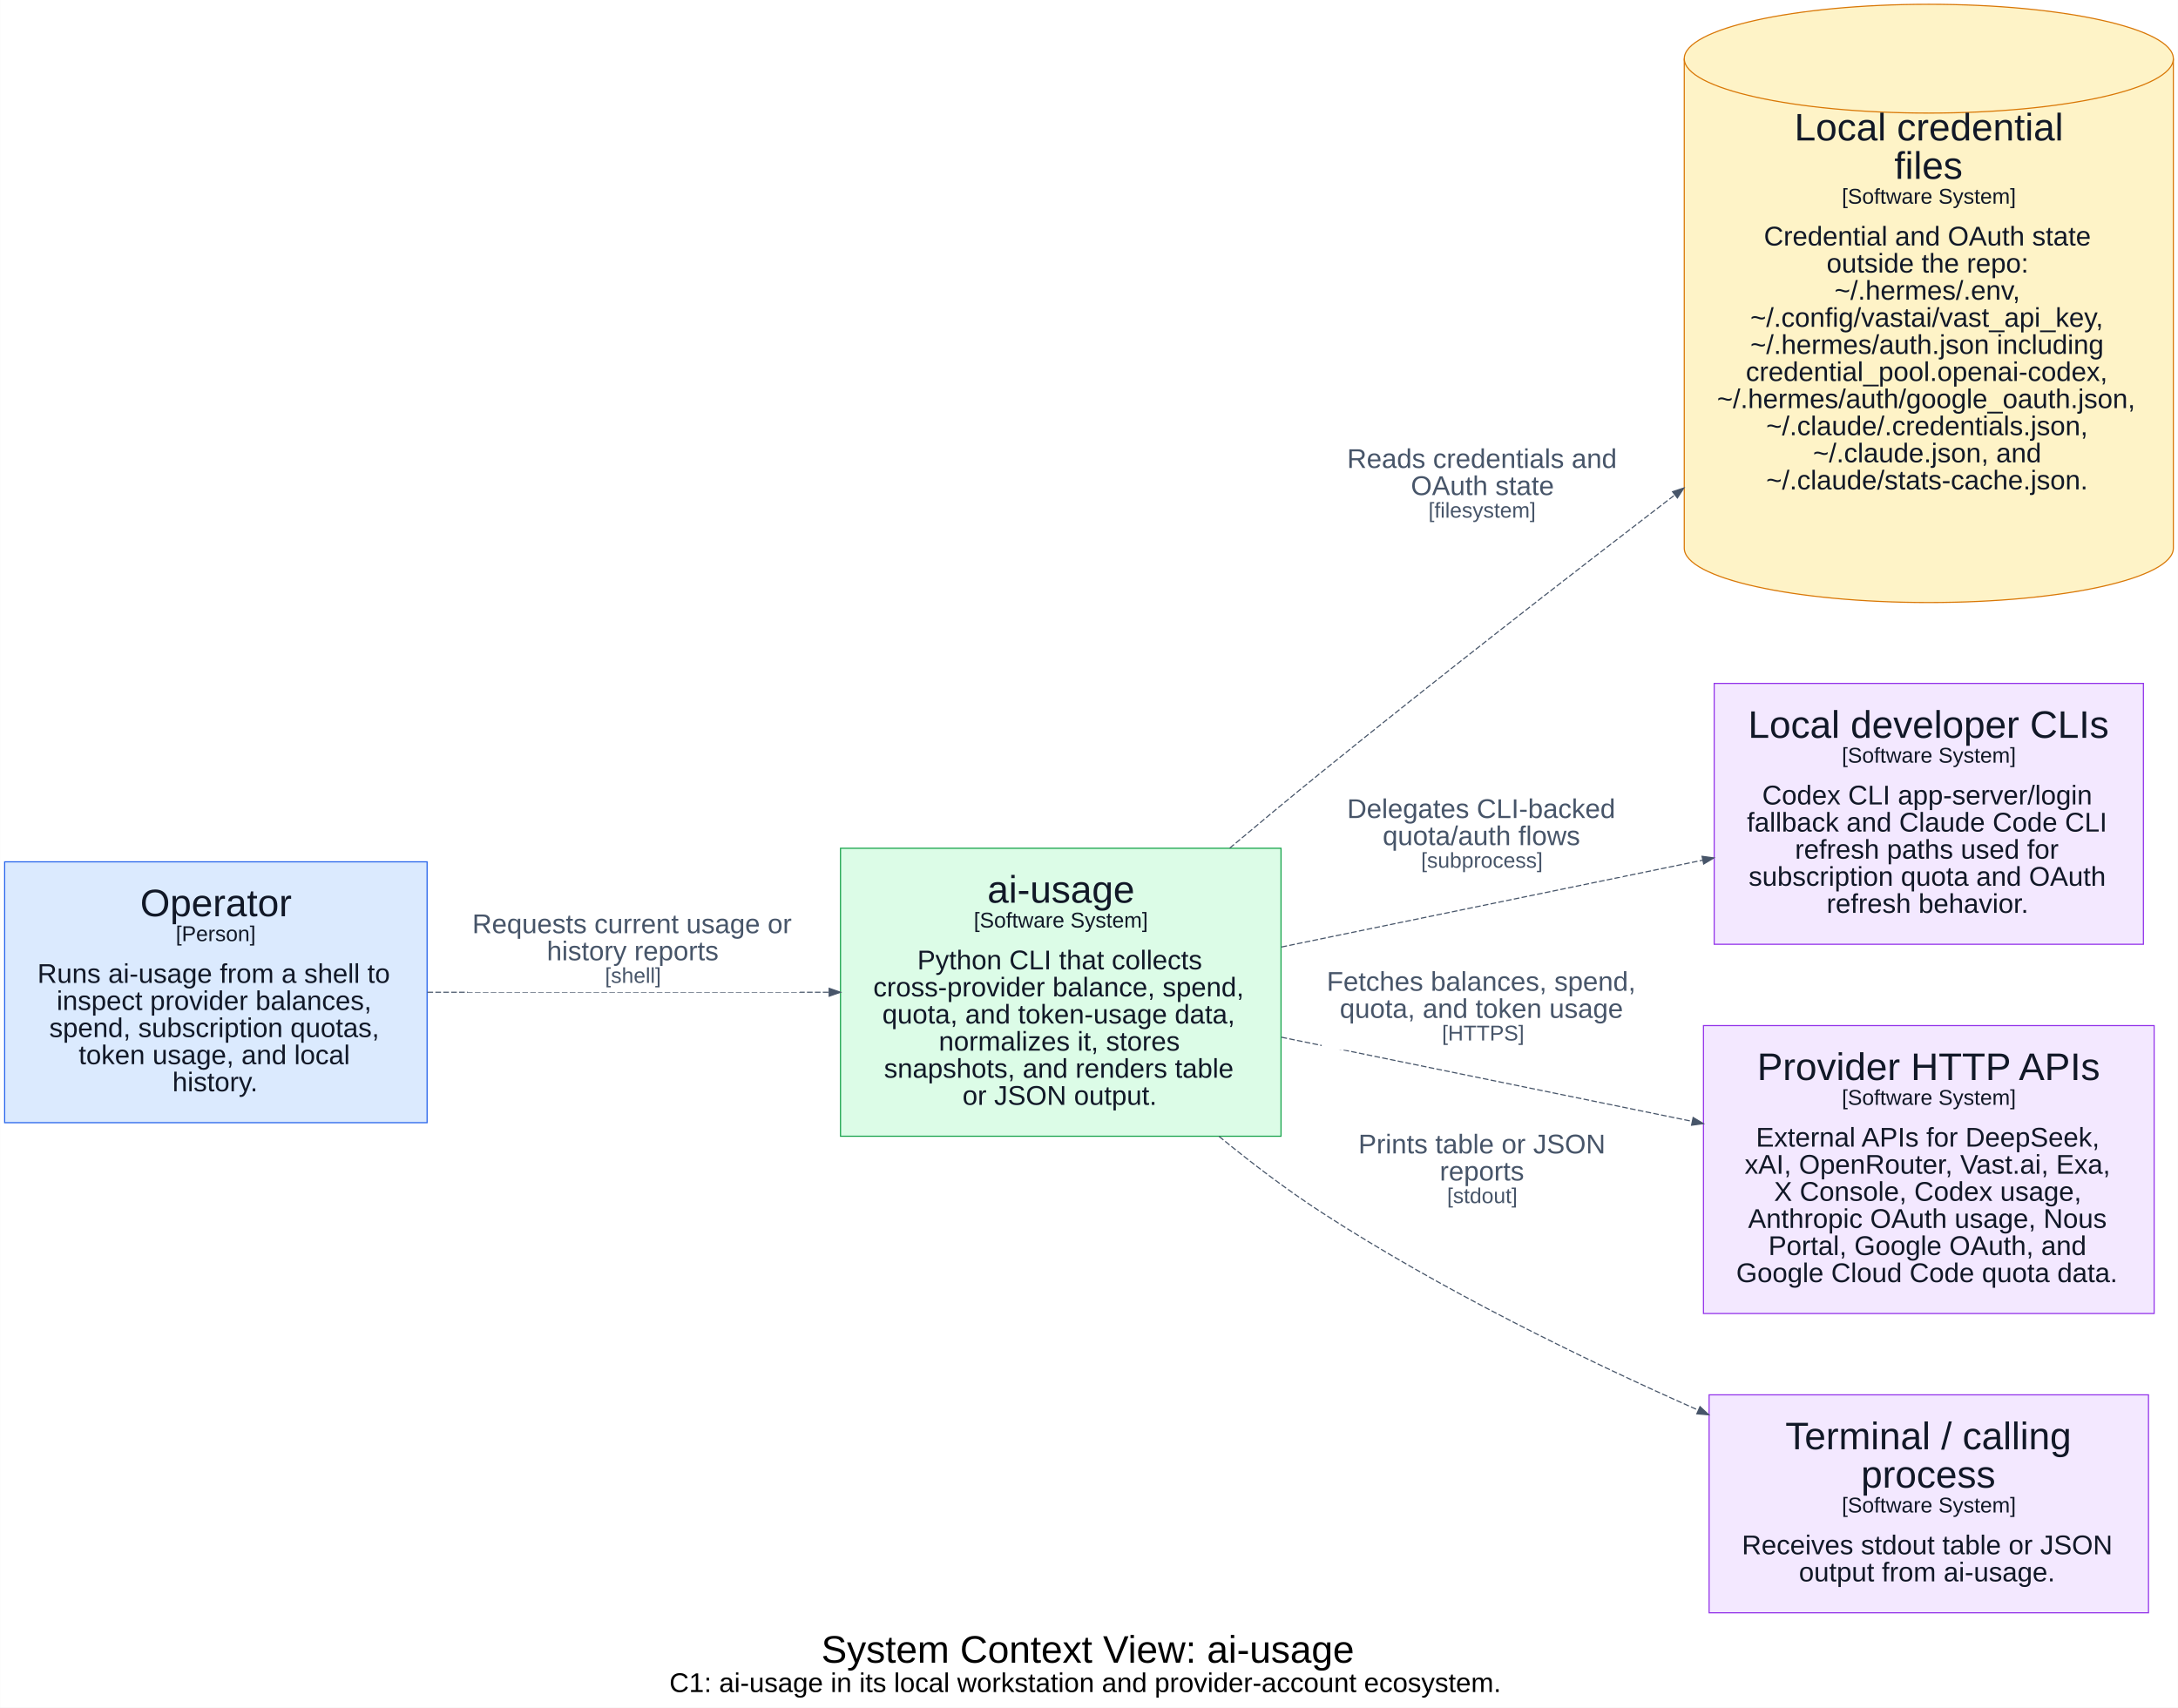
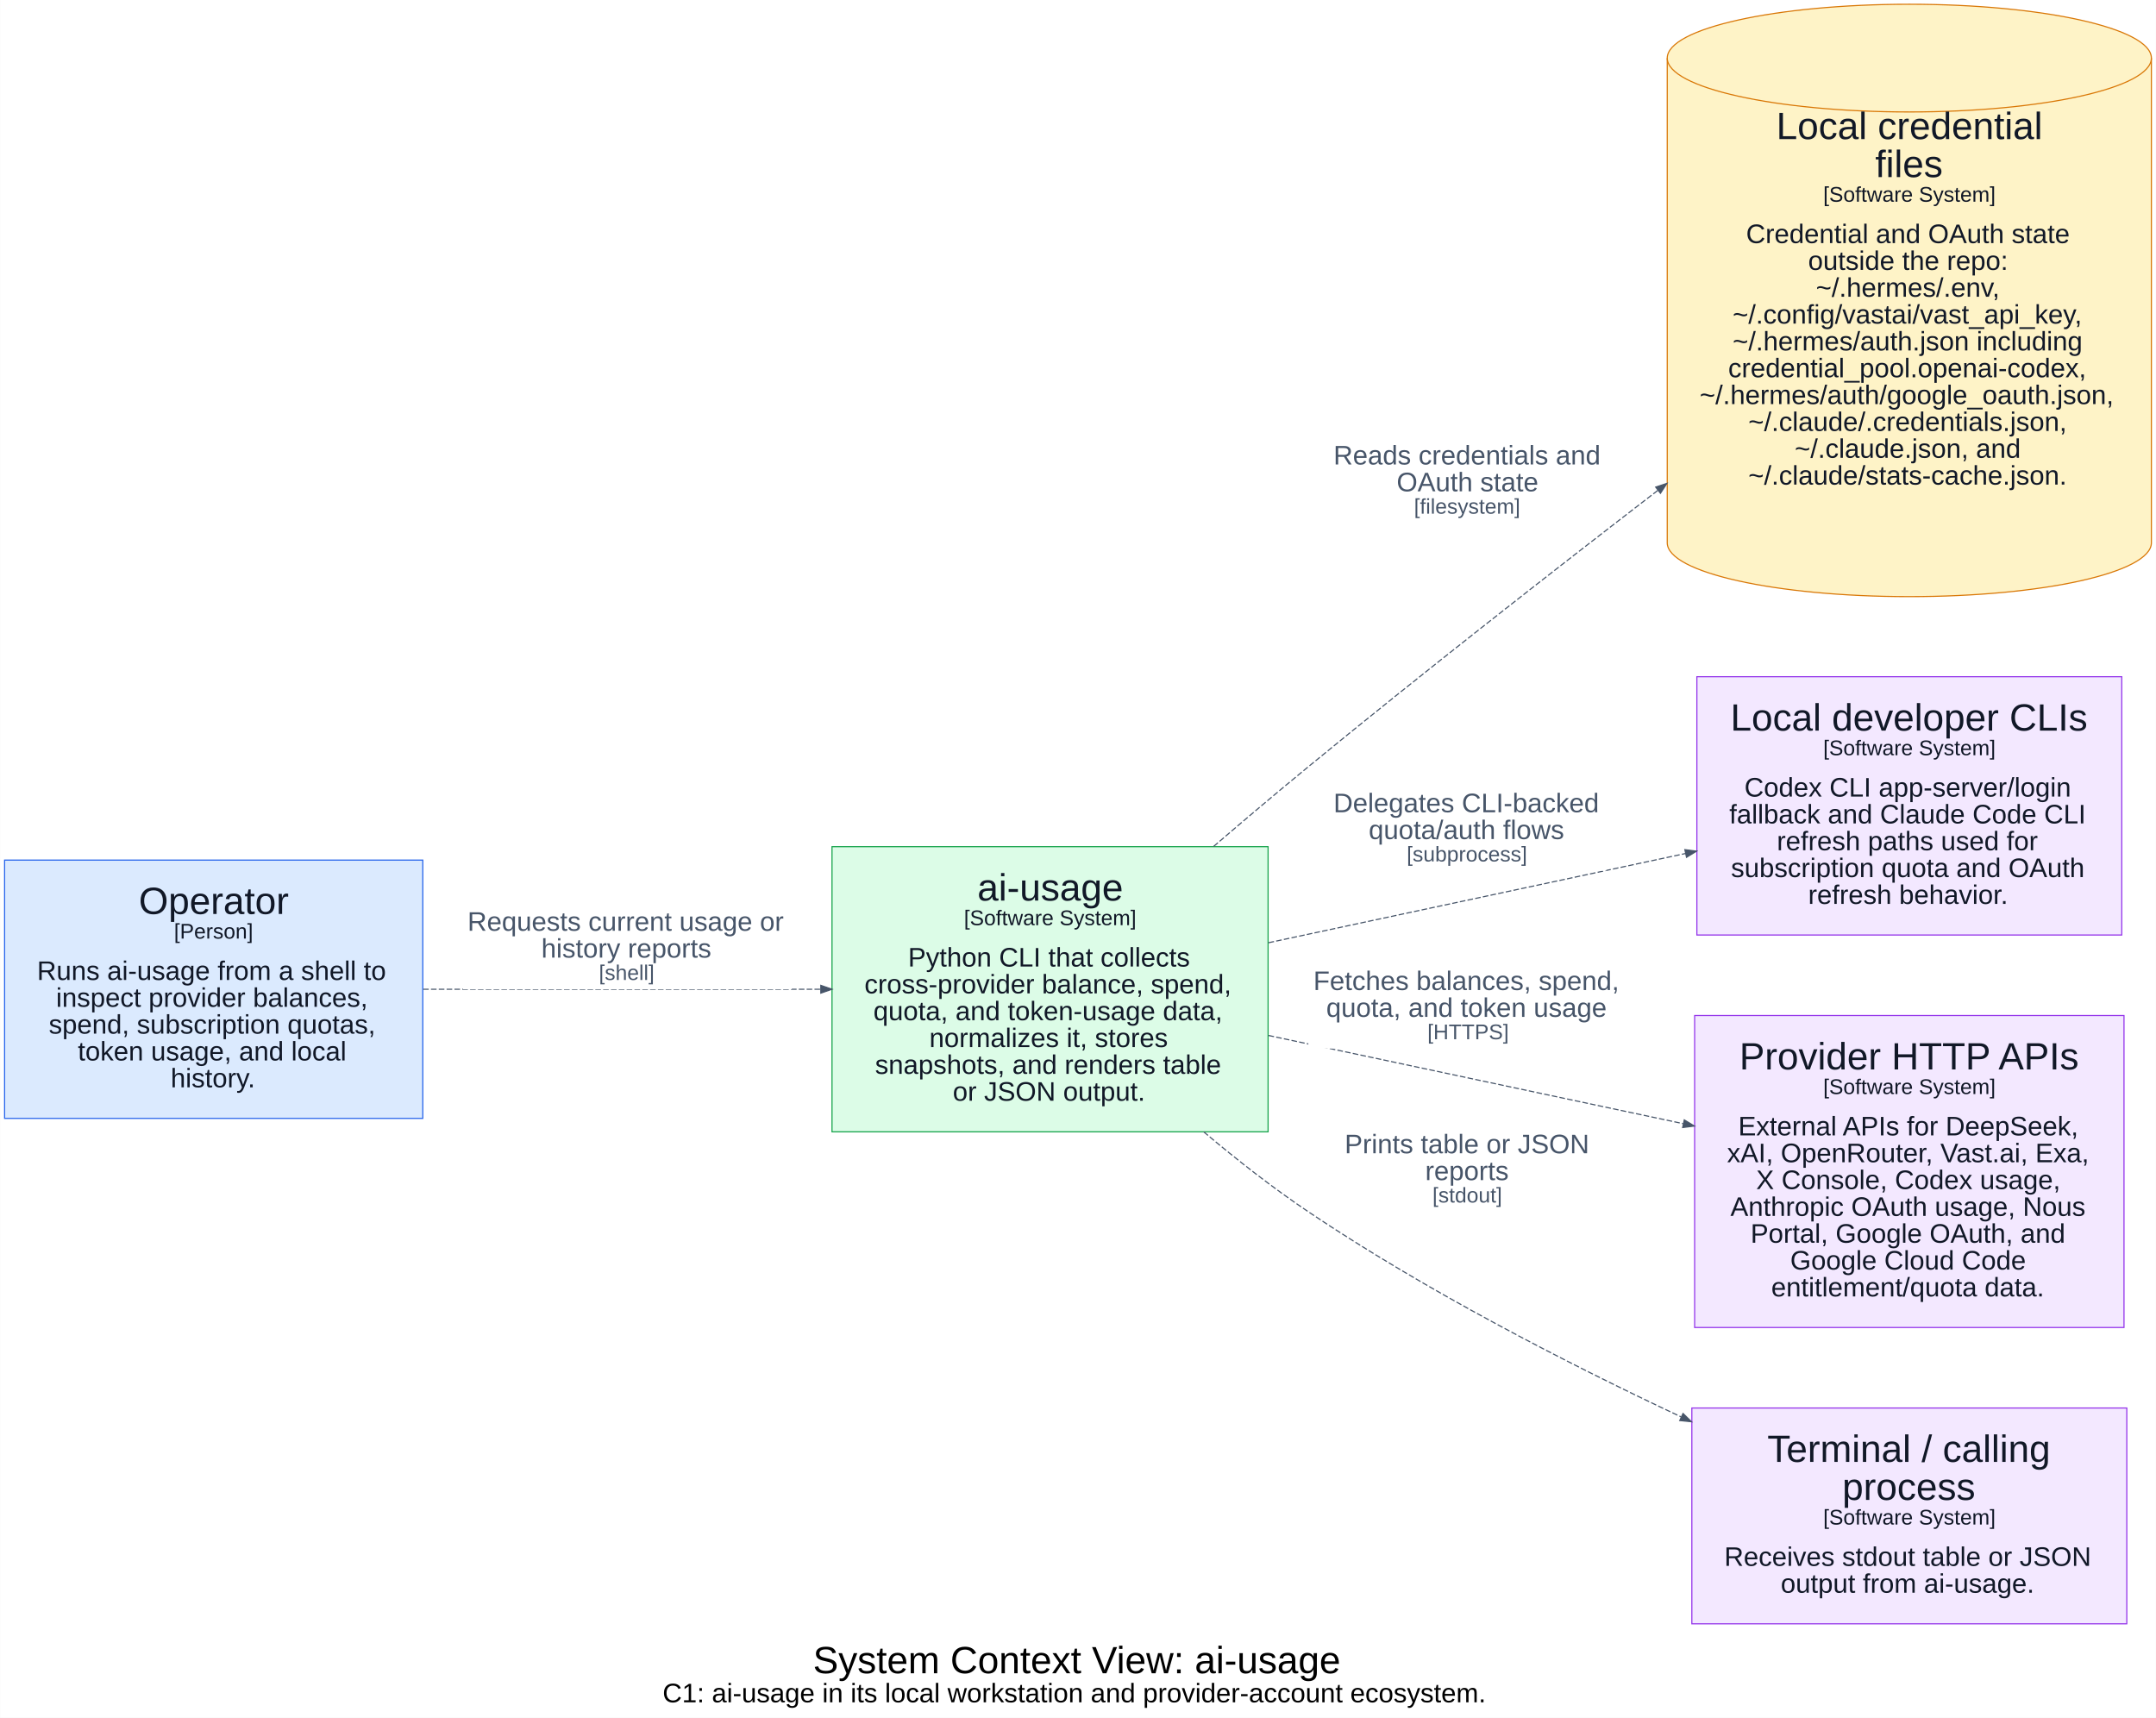
- <svg xmlns="http://www.w3.org/2000/svg" width="1928pt" height="1512pt" viewBox="0.00 0.00 1928.00 1512.19">
-   <g id="graph0" class="graph" transform="scale(1 1) rotate(0) translate(4 1508.19)">
-     <polygon fill="white" stroke="transparent" points="-4,4 -4,-1508.19 1924,-1508.19 1924,4 -4,4" />
+ <svg xmlns="http://www.w3.org/2000/svg" width="1928pt" height="1536pt" viewBox="0.00 0.00 1928.00 1536.19">
+   <g id="graph0" class="graph" transform="scale(1 1) rotate(0) translate(4 1532.19)">
+     <polygon fill="white" stroke="transparent" points="-4,4 -4,-1532.19 1924,-1532.19 1924,4 -4,4" />
    <text text-anchor="start" x="723" y="-35.8" font-family="Arial" font-size="34.00">System Context View: ai-usage</text>
    <text text-anchor="start" x="588.5" y="-9.8" font-family="Arial" font-size="24.00">C1: ai-usage in its local workstation and provider-account ecosystem.</text>
    <g id="1" class="node">
-       <polygon fill="#dbeafe" stroke="#2563eb" points="374,-745 0,-745 0,-514 374,-514 374,-745" />
-       <text text-anchor="start" x="120" y="-696.8" font-family="Arial" font-size="34.00" fill="#111827">Operator</text>
-       <text text-anchor="start" x="151.5" y="-674.8" font-family="Arial" font-size="19.00" fill="#111827">[Person]</text>
-       <text text-anchor="start" x="29" y="-637.8" font-family="Arial" font-size="24.00" fill="#111827">Runs ai-usage from a shell to</text>
-       <text text-anchor="start" x="46" y="-613.8" font-family="Arial" font-size="24.00" fill="#111827">inspect provider balances,</text>
-       <text text-anchor="start" x="39.5" y="-589.8" font-family="Arial" font-size="24.00" fill="#111827">spend, subscription quotas,</text>
-       <text text-anchor="start" x="65.5" y="-565.8" font-family="Arial" font-size="24.00" fill="#111827">token usage, and local</text>
-       <text text-anchor="start" x="148.5" y="-541.8" font-family="Arial" font-size="24.00" fill="#111827">history.</text>
+       <polygon fill="#dbeafe" stroke="#2563eb" points="374,-763 0,-763 0,-532 374,-532 374,-763" />
+       <text text-anchor="start" x="120" y="-714.8" font-family="Arial" font-size="34.00" fill="#111827">Operator</text>
+       <text text-anchor="start" x="151.5" y="-692.8" font-family="Arial" font-size="19.00" fill="#111827">[Person]</text>
+       <text text-anchor="start" x="29" y="-655.8" font-family="Arial" font-size="24.00" fill="#111827">Runs ai-usage from a shell to</text>
+       <text text-anchor="start" x="46" y="-631.8" font-family="Arial" font-size="24.00" fill="#111827">inspect provider balances,</text>
+       <text text-anchor="start" x="39.5" y="-607.8" font-family="Arial" font-size="24.00" fill="#111827">spend, subscription quotas,</text>
+       <text text-anchor="start" x="65.5" y="-583.8" font-family="Arial" font-size="24.00" fill="#111827">token usage, and local</text>
+       <text text-anchor="start" x="148.5" y="-559.8" font-family="Arial" font-size="24.00" fill="#111827">history.</text>
    </g>
    <g id="2" class="node">
-       <polygon fill="#dcfce7" stroke="#16a34a" points="1130,-757 740,-757 740,-502 1130,-502 1130,-757" />
-       <text text-anchor="start" x="870" y="-708.8" font-family="Arial" font-size="34.00" fill="#111827">ai-usage</text>
-       <text text-anchor="start" x="858" y="-686.8" font-family="Arial" font-size="19.00" fill="#111827">[Software System]</text>
-       <text text-anchor="start" x="808" y="-649.8" font-family="Arial" font-size="24.00" fill="#111827">Python CLI that collects</text>
-       <text text-anchor="start" x="769" y="-625.8" font-family="Arial" font-size="24.00" fill="#111827">cross-provider balance, spend,</text>
-       <text text-anchor="start" x="777" y="-601.8" font-family="Arial" font-size="24.00" fill="#111827">quota, and token-usage data,</text>
-       <text text-anchor="start" x="827" y="-577.8" font-family="Arial" font-size="24.00" fill="#111827">normalizes it, stores</text>
-       <text text-anchor="start" x="778.5" y="-553.8" font-family="Arial" font-size="24.00" fill="#111827">snapshots, and renders table</text>
-       <text text-anchor="start" x="848" y="-529.8" font-family="Arial" font-size="24.00" fill="#111827">or JSON output.</text>
+       <polygon fill="#dcfce7" stroke="#16a34a" points="1130,-775 740,-775 740,-520 1130,-520 1130,-775" />
+       <text text-anchor="start" x="870" y="-726.8" font-family="Arial" font-size="34.00" fill="#111827">ai-usage</text>
+       <text text-anchor="start" x="858" y="-704.8" font-family="Arial" font-size="19.00" fill="#111827">[Software System]</text>
+       <text text-anchor="start" x="808" y="-667.8" font-family="Arial" font-size="24.00" fill="#111827">Python CLI that collects</text>
+       <text text-anchor="start" x="769" y="-643.8" font-family="Arial" font-size="24.00" fill="#111827">cross-provider balance, spend,</text>
+       <text text-anchor="start" x="777" y="-619.8" font-family="Arial" font-size="24.00" fill="#111827">quota, and token-usage data,</text>
+       <text text-anchor="start" x="827" y="-595.8" font-family="Arial" font-size="24.00" fill="#111827">normalizes it, stores</text>
+       <text text-anchor="start" x="778.5" y="-571.8" font-family="Arial" font-size="24.00" fill="#111827">snapshots, and renders table</text>
+       <text text-anchor="start" x="848" y="-547.8" font-family="Arial" font-size="24.00" fill="#111827">or JSON output.</text>
    </g>
    <g id="18" class="edge">
-       <path fill="none" stroke="#475569" stroke-dasharray="5,2" d="M374.32,-629.5C482.4,-629.5 618.65,-629.5 729.66,-629.5" />
-       <polygon fill="#475569" stroke="#475569" points="729.98,-633 739.98,-629.5 729.98,-626 729.98,-633" />
-       <polygon fill="white" stroke="transparent" points="410,-629.5 410,-704.5 704,-704.5 704,-629.5 410,-629.5" />
-       <text text-anchor="start" x="414" y="-681.8" font-family="Arial" font-size="24.00" fill="#475569">Requests current usage or</text>
-       <text text-anchor="start" x="480" y="-657.8" font-family="Arial" font-size="24.00" fill="#475569">history reports</text>
-       <text text-anchor="start" x="531.5" y="-637.8" font-family="Arial" font-size="19.00" fill="#475569">[shell]</text>
+       <path fill="none" stroke="#475569" stroke-dasharray="5,2" d="M374.32,-647.5C482.4,-647.5 618.65,-647.5 729.66,-647.5" />
+       <polygon fill="#475569" stroke="#475569" points="729.98,-651 739.98,-647.5 729.98,-644 729.98,-651" />
+       <polygon fill="white" stroke="transparent" points="410,-647.5 410,-722.5 704,-722.5 704,-647.5 410,-647.5" />
+       <text text-anchor="start" x="414" y="-699.8" font-family="Arial" font-size="24.00" fill="#475569">Requests current usage or</text>
+       <text text-anchor="start" x="480" y="-675.8" font-family="Arial" font-size="24.00" fill="#475569">history reports</text>
+       <text text-anchor="start" x="531.5" y="-655.8" font-family="Arial" font-size="19.00" fill="#475569">[shell]</text>
    </g>
    <g id="14" class="node">
-       <path fill="#fef3c7" stroke="#d97706" d="M1920,-1456.22C1920,-1482.79 1822.96,-1504.38 1703.5,-1504.38 1584.04,-1504.38 1487,-1482.79 1487,-1456.22 1487,-1456.22 1487,-1022.78 1487,-1022.78 1487,-996.21 1584.04,-974.62 1703.5,-974.62 1822.96,-974.62 1920,-996.21 1920,-1022.78 1920,-1022.78 1920,-1456.22 1920,-1456.22" />
-       <path fill="none" stroke="#d97706" d="M1920,-1456.22C1920,-1429.64 1822.96,-1408.06 1703.5,-1408.06 1584.04,-1408.06 1487,-1429.64 1487,-1456.22" />
-       <text text-anchor="start" x="1584.5" y="-1383.8" font-family="Arial" font-size="34.00" fill="#111827">Local credential</text>
-       <text text-anchor="start" x="1673" y="-1349.8" font-family="Arial" font-size="34.00" fill="#111827">files</text>
-       <text text-anchor="start" x="1626.5" y="-1327.8" font-family="Arial" font-size="19.00" fill="#111827">[Software System]</text>
-       <text text-anchor="start" x="1557.5" y="-1290.8" font-family="Arial" font-size="24.00" fill="#111827">Credential and OAuth state</text>
-       <text text-anchor="start" x="1613" y="-1266.8" font-family="Arial" font-size="24.00" fill="#111827">outside the repo:</text>
-       <text text-anchor="start" x="1620" y="-1242.8" font-family="Arial" font-size="24.00" fill="#111827">~/.hermes/.env,</text>
-       <text text-anchor="start" x="1545.5" y="-1218.8" font-family="Arial" font-size="24.00" fill="#111827">~/.config/vastai/vast_api_key,</text>
-       <text text-anchor="start" x="1545.5" y="-1194.8" font-family="Arial" font-size="24.00" fill="#111827">~/.hermes/auth.json including</text>
-       <text text-anchor="start" x="1541.5" y="-1170.8" font-family="Arial" font-size="24.00" fill="#111827">credential_pool.openai-codex,</text>
-       <text text-anchor="start" x="1516" y="-1146.8" font-family="Arial" font-size="24.00" fill="#111827">~/.hermes/auth/google_oauth.json,</text>
-       <text text-anchor="start" x="1559.5" y="-1122.8" font-family="Arial" font-size="24.00" fill="#111827">~/.claude/.credentials.json,</text>
-       <text text-anchor="start" x="1601" y="-1098.8" font-family="Arial" font-size="24.00" fill="#111827">~/.claude.json, and</text>
-       <text text-anchor="start" x="1559.5" y="-1074.8" font-family="Arial" font-size="24.00" fill="#111827">~/.claude/stats-cache.json.</text>
+       <path fill="#fef3c7" stroke="#d97706" d="M1920,-1480.22C1920,-1506.79 1822.96,-1528.38 1703.5,-1528.38 1584.04,-1528.38 1487,-1506.79 1487,-1480.22 1487,-1480.22 1487,-1046.78 1487,-1046.78 1487,-1020.21 1584.04,-998.62 1703.5,-998.62 1822.96,-998.62 1920,-1020.21 1920,-1046.78 1920,-1046.78 1920,-1480.22 1920,-1480.22" />
+       <path fill="none" stroke="#d97706" d="M1920,-1480.22C1920,-1453.64 1822.96,-1432.06 1703.5,-1432.06 1584.04,-1432.06 1487,-1453.64 1487,-1480.22" />
+       <text text-anchor="start" x="1584.5" y="-1407.8" font-family="Arial" font-size="34.00" fill="#111827">Local credential</text>
+       <text text-anchor="start" x="1673" y="-1373.8" font-family="Arial" font-size="34.00" fill="#111827">files</text>
+       <text text-anchor="start" x="1626.5" y="-1351.8" font-family="Arial" font-size="19.00" fill="#111827">[Software System]</text>
+       <text text-anchor="start" x="1557.5" y="-1314.8" font-family="Arial" font-size="24.00" fill="#111827">Credential and OAuth state</text>
+       <text text-anchor="start" x="1613" y="-1290.8" font-family="Arial" font-size="24.00" fill="#111827">outside the repo:</text>
+       <text text-anchor="start" x="1620" y="-1266.8" font-family="Arial" font-size="24.00" fill="#111827">~/.hermes/.env,</text>
+       <text text-anchor="start" x="1545.5" y="-1242.8" font-family="Arial" font-size="24.00" fill="#111827">~/.config/vastai/vast_api_key,</text>
+       <text text-anchor="start" x="1545.5" y="-1218.8" font-family="Arial" font-size="24.00" fill="#111827">~/.hermes/auth.json including</text>
+       <text text-anchor="start" x="1541.5" y="-1194.8" font-family="Arial" font-size="24.00" fill="#111827">credential_pool.openai-codex,</text>
+       <text text-anchor="start" x="1516" y="-1170.8" font-family="Arial" font-size="24.00" fill="#111827">~/.hermes/auth/google_oauth.json,</text>
+       <text text-anchor="start" x="1559.5" y="-1146.8" font-family="Arial" font-size="24.00" fill="#111827">~/.claude/.credentials.json,</text>
+       <text text-anchor="start" x="1601" y="-1122.8" font-family="Arial" font-size="24.00" fill="#111827">~/.claude.json, and</text>
+       <text text-anchor="start" x="1559.5" y="-1098.8" font-family="Arial" font-size="24.00" fill="#111827">~/.claude/stats-cache.json.</text>
    </g>
    <g id="15" class="node">
-       <polygon fill="#f3e8ff" stroke="#9333ea" points="1893.5,-903 1513.5,-903 1513.5,-672 1893.5,-672 1893.5,-903" />
-       <text text-anchor="start" x="1543.5" y="-854.8" font-family="Arial" font-size="34.00" fill="#111827">Local developer CLIs</text>
-       <text text-anchor="start" x="1626.5" y="-832.8" font-family="Arial" font-size="19.00" fill="#111827">[Software System]</text>
-       <text text-anchor="start" x="1556" y="-795.8" font-family="Arial" font-size="24.00" fill="#111827">Codex CLI app-server/login</text>
-       <text text-anchor="start" x="1542.5" y="-771.8" font-family="Arial" font-size="24.00" fill="#111827">fallback and Claude Code CLI</text>
-       <text text-anchor="start" x="1585" y="-747.8" font-family="Arial" font-size="24.00" fill="#111827">refresh paths used for</text>
-       <text text-anchor="start" x="1544" y="-723.8" font-family="Arial" font-size="24.00" fill="#111827">subscription quota and OAuth</text>
-       <text text-anchor="start" x="1613" y="-699.8" font-family="Arial" font-size="24.00" fill="#111827">refresh behavior.</text>
+       <polygon fill="#f3e8ff" stroke="#9333ea" points="1893.5,-927 1513.5,-927 1513.5,-696 1893.5,-696 1893.5,-927" />
+       <text text-anchor="start" x="1543.5" y="-878.8" font-family="Arial" font-size="34.00" fill="#111827">Local developer CLIs</text>
+       <text text-anchor="start" x="1626.5" y="-856.8" font-family="Arial" font-size="19.00" fill="#111827">[Software System]</text>
+       <text text-anchor="start" x="1556" y="-819.8" font-family="Arial" font-size="24.00" fill="#111827">Codex CLI app-server/login</text>
+       <text text-anchor="start" x="1542.5" y="-795.8" font-family="Arial" font-size="24.00" fill="#111827">fallback and Claude Code CLI</text>
+       <text text-anchor="start" x="1585" y="-771.8" font-family="Arial" font-size="24.00" fill="#111827">refresh paths used for</text>
+       <text text-anchor="start" x="1544" y="-747.8" font-family="Arial" font-size="24.00" fill="#111827">subscription quota and OAuth</text>
+       <text text-anchor="start" x="1613" y="-723.8" font-family="Arial" font-size="24.00" fill="#111827">refresh behavior.</text>
    </g>
    <g id="16" class="node">
-       <polygon fill="#f3e8ff" stroke="#9333ea" points="1903,-600 1504,-600 1504,-345 1903,-345 1903,-600" />
-       <text text-anchor="start" x="1551.5" y="-551.8" font-family="Arial" font-size="34.00" fill="#111827">Provider HTTP APIs</text>
-       <text text-anchor="start" x="1626.5" y="-529.8" font-family="Arial" font-size="19.00" fill="#111827">[Software System]</text>
-       <text text-anchor="start" x="1550.5" y="-492.8" font-family="Arial" font-size="24.00" fill="#111827">External APIs for DeepSeek,</text>
-       <text text-anchor="start" x="1540.5" y="-468.8" font-family="Arial" font-size="24.00" fill="#111827">xAI, OpenRouter, Vast.ai, Exa,</text>
-       <text text-anchor="start" x="1566.5" y="-444.8" font-family="Arial" font-size="24.00" fill="#111827">X Console, Codex usage,</text>
-       <text text-anchor="start" x="1543.5" y="-420.8" font-family="Arial" font-size="24.00" fill="#111827">Anthropic OAuth usage, Nous</text>
-       <text text-anchor="start" x="1561.5" y="-396.8" font-family="Arial" font-size="24.00" fill="#111827">Portal, Google OAuth, and</text>
-       <text text-anchor="start" x="1533" y="-372.8" font-family="Arial" font-size="24.00" fill="#111827">Google Cloud Code quota data.</text>
+       <polygon fill="#f3e8ff" stroke="#9333ea" points="1895.5,-624 1511.5,-624 1511.5,-345 1895.5,-345 1895.5,-624" />
+       <text text-anchor="start" x="1551.5" y="-575.8" font-family="Arial" font-size="34.00" fill="#111827">Provider HTTP APIs</text>
+       <text text-anchor="start" x="1626.5" y="-553.8" font-family="Arial" font-size="19.00" fill="#111827">[Software System]</text>
+       <text text-anchor="start" x="1550.5" y="-516.8" font-family="Arial" font-size="24.00" fill="#111827">External APIs for DeepSeek,</text>
+       <text text-anchor="start" x="1540.5" y="-492.8" font-family="Arial" font-size="24.00" fill="#111827">xAI, OpenRouter, Vast.ai, Exa,</text>
+       <text text-anchor="start" x="1566.5" y="-468.8" font-family="Arial" font-size="24.00" fill="#111827">X Console, Codex usage,</text>
+       <text text-anchor="start" x="1543.5" y="-444.8" font-family="Arial" font-size="24.00" fill="#111827">Anthropic OAuth usage, Nous</text>
+       <text text-anchor="start" x="1561.5" y="-420.8" font-family="Arial" font-size="24.00" fill="#111827">Portal, Google OAuth, and</text>
+       <text text-anchor="start" x="1597" y="-396.8" font-family="Arial" font-size="24.00" fill="#111827">Google Cloud Code</text>
+       <text text-anchor="start" x="1580" y="-372.8" font-family="Arial" font-size="24.00" fill="#111827">entitlement/quota data.</text>
    </g>
    <g id="17" class="node">
      <polygon fill="#f3e8ff" stroke="#9333ea" points="1898,-273 1509,-273 1509,-80 1898,-80 1898,-273" />
      <text text-anchor="start" x="1576.5" y="-224.8" font-family="Arial" font-size="34.00" fill="#111827">Terminal / calling</text>
      <text text-anchor="start" x="1643.5" y="-190.8" font-family="Arial" font-size="34.00" fill="#111827">process</text>
      <text text-anchor="start" x="1626.5" y="-168.8" font-family="Arial" font-size="19.00" fill="#111827">[Software System]</text>
      <text text-anchor="start" x="1538" y="-131.8" font-family="Arial" font-size="24.00" fill="#111827">Receives stdout table or JSON</text>
      <text text-anchor="start" x="1588.5" y="-107.8" font-family="Arial" font-size="24.00" fill="#111827">output from ai-usage.</text>
    </g>
    <g id="22" class="edge">
-       <path fill="none" stroke="#475569" stroke-dasharray="5,2" d="M1084.58,-757.14C1111.5,-779.79 1139.46,-803 1166,-824.5 1267.46,-906.68 1381.68,-995.53 1478.57,-1069.85" />
-       <polygon fill="#475569" stroke="#475569" points="1476.64,-1072.78 1486.7,-1076.08 1480.9,-1067.22 1476.64,-1072.78" />
-       <polygon fill="white" stroke="transparent" points="1184,-1041.5 1184,-1116.5 1433,-1116.5 1433,-1041.5 1184,-1041.5" />
-       <text text-anchor="start" x="1188.5" y="-1093.8" font-family="Arial" font-size="24.00" fill="#475569">Reads credentials and</text>
-       <text text-anchor="start" x="1245" y="-1069.8" font-family="Arial" font-size="24.00" fill="#475569">OAuth state</text>
-       <text text-anchor="start" x="1260.5" y="-1049.8" font-family="Arial" font-size="19.00" fill="#475569">[filesystem]</text>
+       <path fill="none" stroke="#475569" stroke-dasharray="5,2" d="M1081.33,-775.26C1109.21,-799.19 1138.34,-823.81 1166,-846.5 1267.25,-929.55 1381.56,-1018.98 1478.57,-1093.64" />
+       <polygon fill="#475569" stroke="#475569" points="1476.65,-1096.58 1486.72,-1099.91 1480.92,-1091.04 1476.65,-1096.58" />
+       <polygon fill="white" stroke="transparent" points="1184,-1064.5 1184,-1139.5 1433,-1139.5 1433,-1064.5 1184,-1064.5" />
+       <text text-anchor="start" x="1188.5" y="-1116.8" font-family="Arial" font-size="24.00" fill="#475569">Reads credentials and</text>
+       <text text-anchor="start" x="1245" y="-1092.8" font-family="Arial" font-size="24.00" fill="#475569">OAuth state</text>
+       <text text-anchor="start" x="1260.5" y="-1072.8" font-family="Arial" font-size="19.00" fill="#475569">[filesystem]</text>
    </g>
    <g id="23" class="edge">
-       <path fill="none" stroke="#475569" stroke-dasharray="5,2" d="M1130.41,-669.57C1244.51,-693.09 1388.38,-722.75 1503.29,-746.44" />
-       <polygon fill="#475569" stroke="#475569" points="1502.76,-749.9 1513.26,-748.49 1504.18,-743.05 1502.76,-749.9" />
-       <polygon fill="white" stroke="transparent" points="1184.5,-731.5 1184.5,-806.5 1432.5,-806.5 1432.5,-731.5 1184.5,-731.5" />
-       <text text-anchor="start" x="1188.5" y="-783.8" font-family="Arial" font-size="24.00" fill="#475569">Delegates CLI-backed</text>
-       <text text-anchor="start" x="1220" y="-759.8" font-family="Arial" font-size="24.00" fill="#475569">quota/auth flows</text>
-       <text text-anchor="start" x="1254" y="-739.8" font-family="Arial" font-size="19.00" fill="#475569">[subprocess]</text>
+       <path fill="none" stroke="#475569" stroke-dasharray="5,2" d="M1130.41,-689.1C1244.51,-713.51 1388.38,-744.29 1503.29,-768.88" />
+       <polygon fill="#475569" stroke="#475569" points="1502.75,-772.34 1513.26,-771.01 1504.22,-765.5 1502.75,-772.34" />
+       <polygon fill="white" stroke="transparent" points="1184.5,-753.5 1184.5,-828.5 1432.5,-828.5 1432.5,-753.5 1184.5,-753.5" />
+       <text text-anchor="start" x="1188.5" y="-805.8" font-family="Arial" font-size="24.00" fill="#475569">Delegates CLI-backed</text>
+       <text text-anchor="start" x="1220" y="-781.8" font-family="Arial" font-size="24.00" fill="#475569">quota/auth flows</text>
+       <text text-anchor="start" x="1254" y="-761.8" font-family="Arial" font-size="19.00" fill="#475569">[subprocess]</text>
    </g>
    <g id="21" class="edge">
-       <path fill="none" stroke="#475569" stroke-dasharray="5,2" d="M1130.41,-589.68C1241.49,-566.93 1380.79,-538.4 1494.12,-515.18" />
-       <polygon fill="#475569" stroke="#475569" points="1494.86,-518.6 1503.96,-513.17 1493.46,-511.74 1494.86,-518.6" />
-       <polygon fill="white" stroke="transparent" points="1166,-578.5 1166,-653.5 1451,-653.5 1451,-578.5 1166,-578.5" />
-       <text text-anchor="start" x="1170.5" y="-630.8" font-family="Arial" font-size="24.00" fill="#475569">Fetches balances, spend,</text>
-       <text text-anchor="start" x="1182" y="-606.8" font-family="Arial" font-size="24.00" fill="#475569">quota, and token usage</text>
-       <text text-anchor="start" x="1272.5" y="-586.8" font-family="Arial" font-size="19.00" fill="#475569">[HTTPS]</text>
+       <path fill="none" stroke="#475569" stroke-dasharray="5,2" d="M1130.41,-606.16C1243.86,-582.03 1386.75,-551.65 1501.34,-527.28" />
+       <polygon fill="#475569" stroke="#475569" points="1502.23,-530.67 1511.28,-525.16 1500.77,-523.82 1502.23,-530.67" />
+       <polygon fill="white" stroke="transparent" points="1166,-594.5 1166,-669.5 1451,-669.5 1451,-594.5 1166,-594.5" />
+       <text text-anchor="start" x="1170.5" y="-646.8" font-family="Arial" font-size="24.00" fill="#475569">Fetches balances, spend,</text>
+       <text text-anchor="start" x="1182" y="-622.8" font-family="Arial" font-size="24.00" fill="#475569">quota, and token usage</text>
+       <text text-anchor="start" x="1272.5" y="-602.8" font-family="Arial" font-size="19.00" fill="#475569">[HTTPS]</text>
    </g>
    <g id="29" class="edge">
-       <path fill="none" stroke="#475569" stroke-dasharray="5,2" d="M1075.14,-501.86C1104.14,-478.07 1135.26,-454.45 1166,-434.5 1270.77,-366.5 1396.18,-305.2 1499.4,-259.44" />
-       <polygon fill="#475569" stroke="#475569" points="1500.95,-262.58 1508.69,-255.33 1498.12,-256.17 1500.95,-262.58" />
-       <polygon fill="white" stroke="transparent" points="1194.5,-434.5 1194.5,-509.5 1422.5,-509.5 1422.5,-434.5 1194.5,-434.5" />
-       <text text-anchor="start" x="1198.5" y="-486.8" font-family="Arial" font-size="24.00" fill="#475569">Prints table or JSON</text>
-       <text text-anchor="start" x="1270.5" y="-462.8" font-family="Arial" font-size="24.00" fill="#475569">reports</text>
-       <text text-anchor="start" x="1277" y="-442.8" font-family="Arial" font-size="19.00" fill="#475569">[stdout]</text>
+       <path fill="none" stroke="#475569" stroke-dasharray="5,2" d="M1072.43,-519.97C1102.21,-494.88 1134.33,-469.76 1166,-448.5 1270.78,-378.15 1396.2,-313.61 1499.41,-265.06" />
+       <polygon fill="#475569" stroke="#475569" points="1501.13,-268.13 1508.7,-260.71 1498.16,-261.79 1501.13,-268.13" />
+       <polygon fill="white" stroke="transparent" points="1194.5,-448.5 1194.5,-523.5 1422.5,-523.5 1422.5,-448.5 1194.5,-448.5" />
+       <text text-anchor="start" x="1198.5" y="-500.8" font-family="Arial" font-size="24.00" fill="#475569">Prints table or JSON</text>
+       <text text-anchor="start" x="1270.5" y="-476.8" font-family="Arial" font-size="24.00" fill="#475569">reports</text>
+       <text text-anchor="start" x="1277" y="-456.8" font-family="Arial" font-size="19.00" fill="#475569">[stdout]</text>
    </g>
  </g>
</svg>
